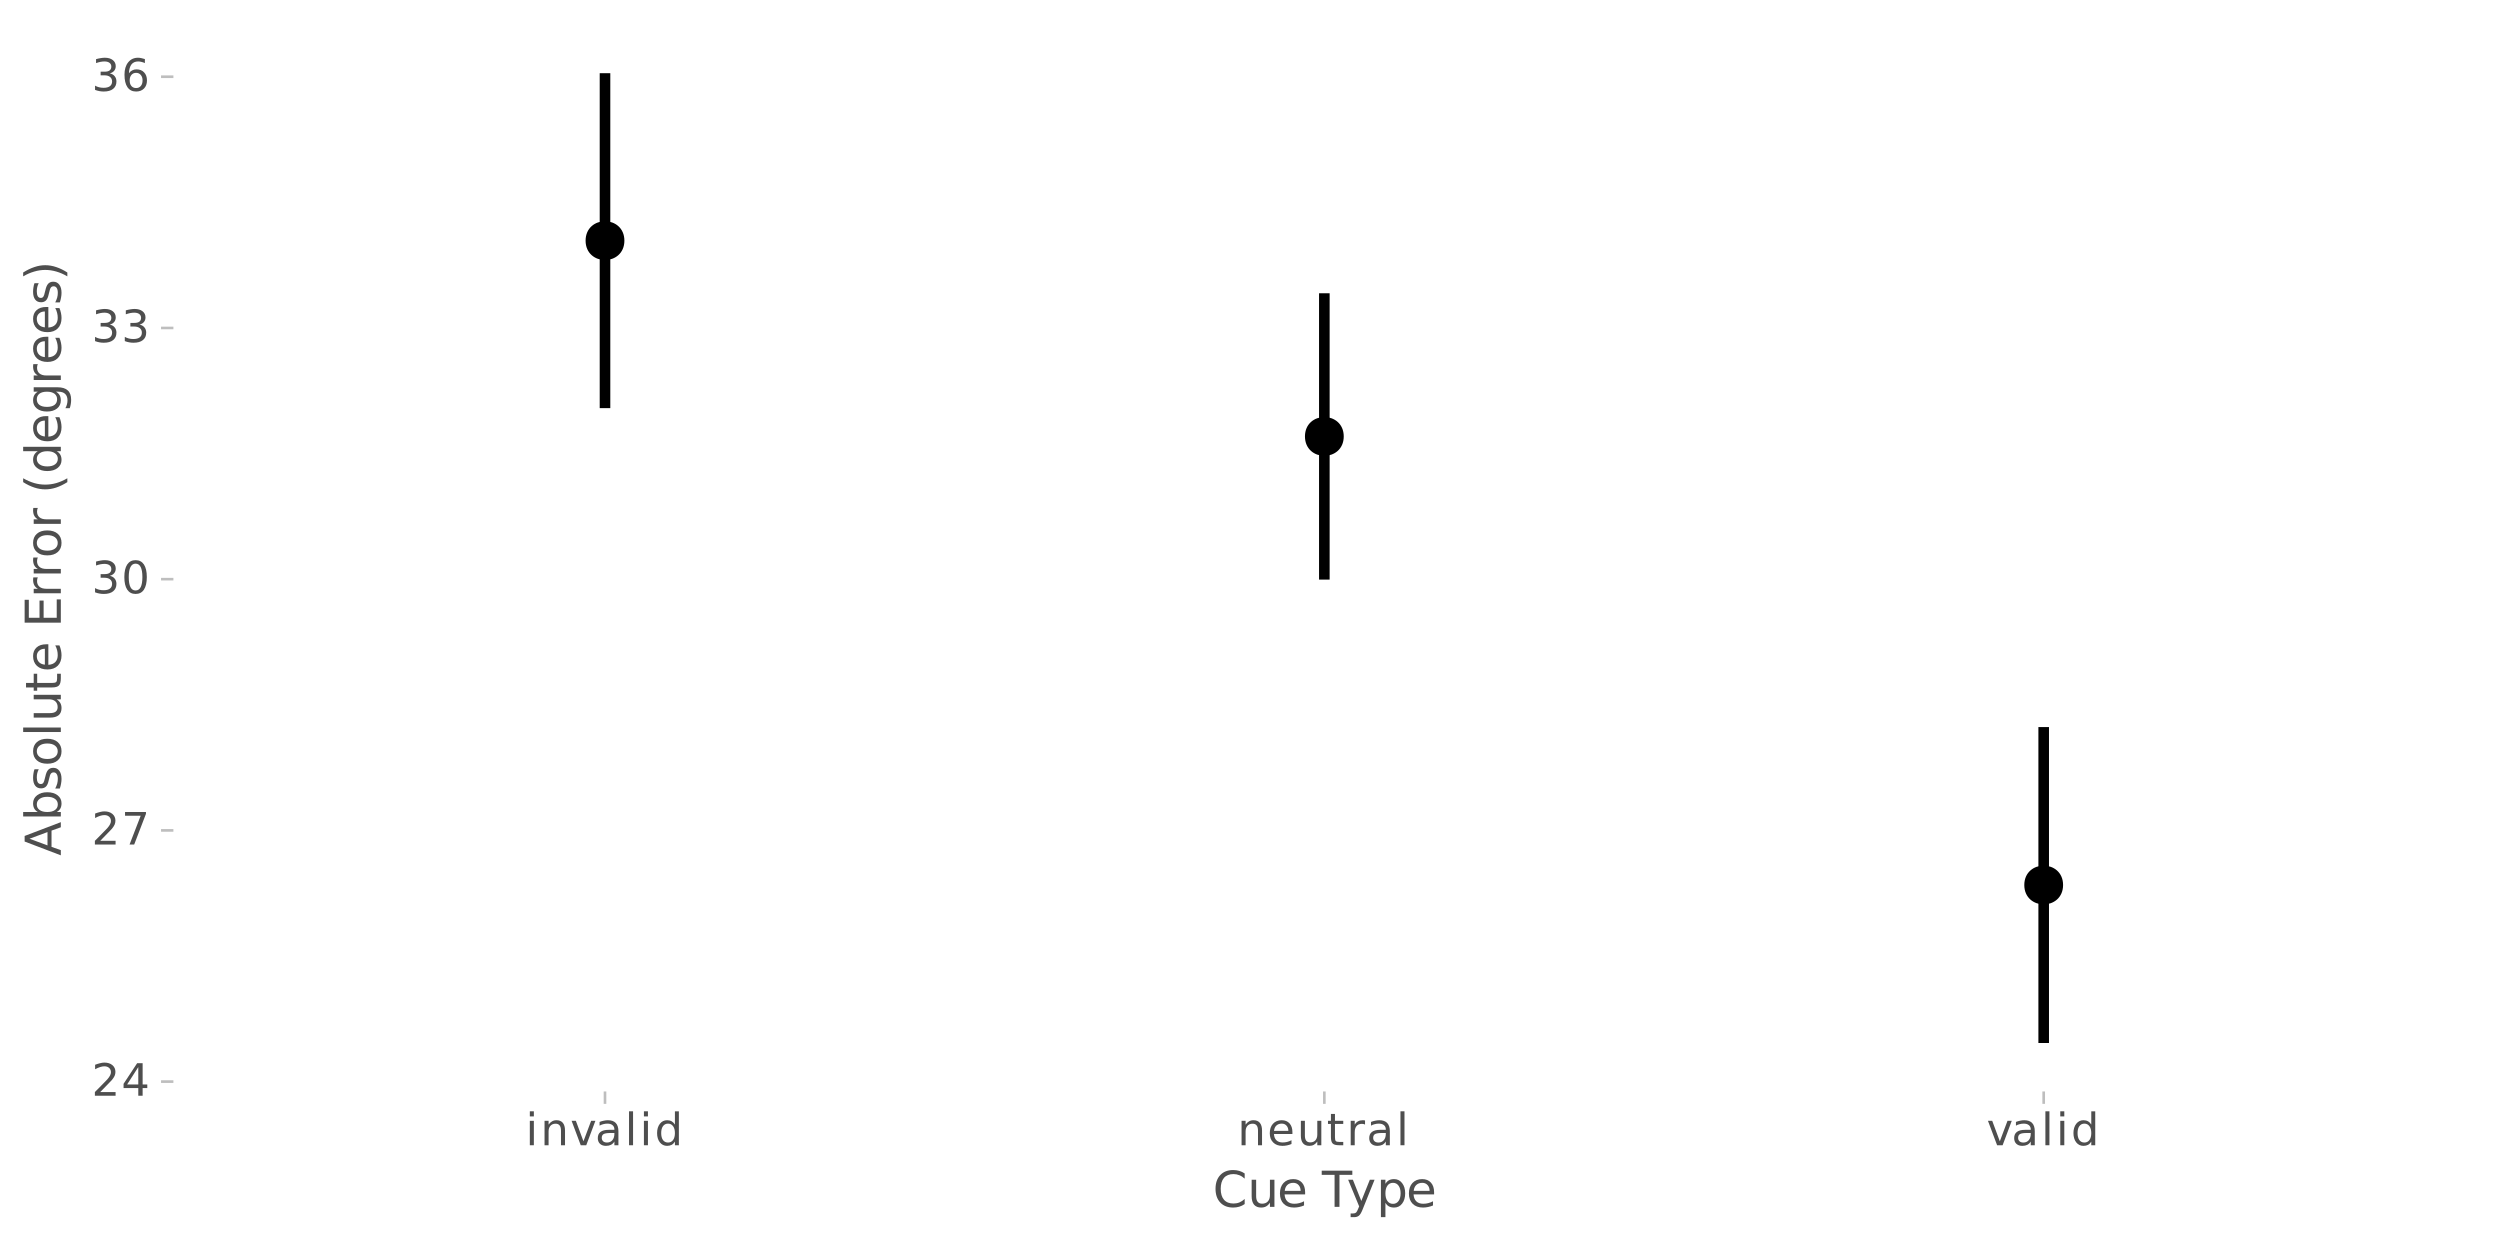
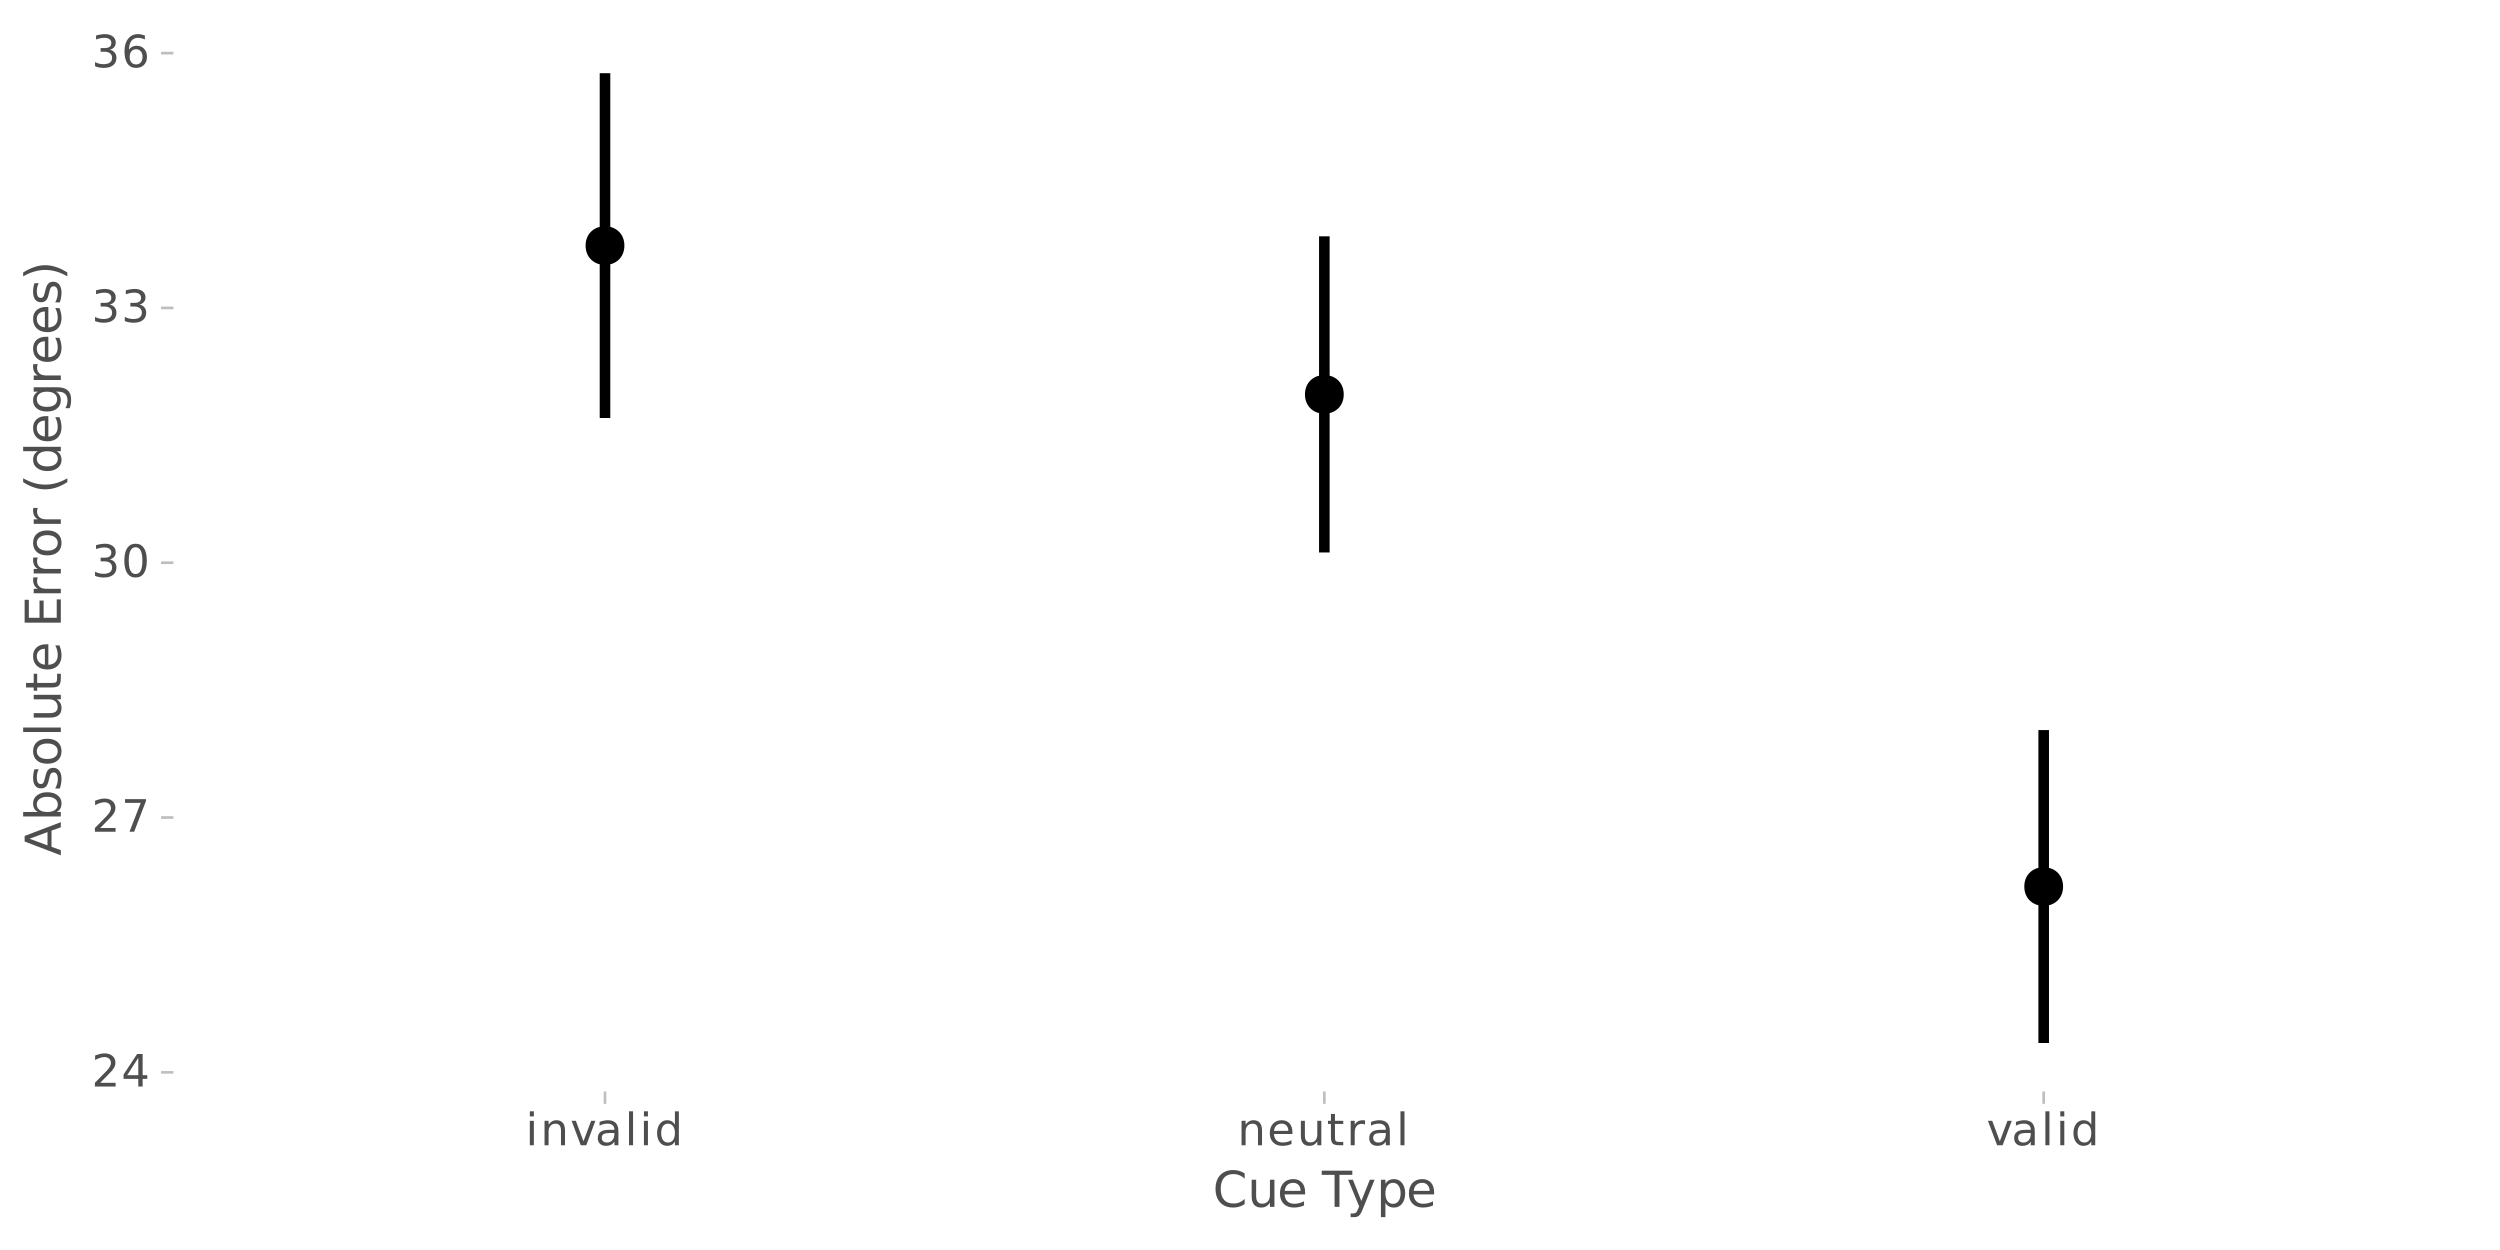
<svg xmlns="http://www.w3.org/2000/svg" xmlns:xlink="http://www.w3.org/1999/xlink" width="504" height="252" viewBox="0 0 504 252">
  <defs>
    <g>
      <g id="glyph-0-0">
        <path d="M 1.734 -0.75 L 4.828 -0.75 L 4.828 0 L 0.656 0 L 0.656 -0.75 C 1 -1.094 1.457 -1.555 2.031 -2.141 C 2.613 -2.734 2.984 -3.113 3.141 -3.281 C 3.422 -3.602 3.613 -3.875 3.719 -4.094 C 3.832 -4.32 3.891 -4.539 3.891 -4.75 C 3.891 -5.102 3.77 -5.391 3.531 -5.609 C 3.289 -5.828 2.973 -5.938 2.578 -5.938 C 2.297 -5.938 2 -5.883 1.688 -5.781 C 1.383 -5.688 1.055 -5.539 0.703 -5.344 L 0.703 -6.25 C 1.055 -6.383 1.391 -6.488 1.703 -6.562 C 2.016 -6.645 2.301 -6.688 2.562 -6.688 C 3.238 -6.688 3.781 -6.516 4.188 -6.172 C 4.594 -5.828 4.797 -5.375 4.797 -4.812 C 4.797 -4.539 4.742 -4.281 4.641 -4.031 C 4.535 -3.789 4.352 -3.508 4.094 -3.188 C 4.02 -3.102 3.785 -2.859 3.391 -2.453 C 2.992 -2.047 2.441 -1.477 1.734 -0.75 Z M 1.734 -0.75 " />
      </g>
      <g id="glyph-0-1">
        <path d="M 3.406 -5.781 L 1.156 -2.281 L 3.406 -2.281 Z M 3.172 -6.562 L 4.281 -6.562 L 4.281 -2.281 L 5.219 -2.281 L 5.219 -1.547 L 4.281 -1.547 L 4.281 0 L 3.406 0 L 3.406 -1.547 L 0.438 -1.547 L 0.438 -2.406 Z M 3.172 -6.562 " />
      </g>
      <g id="glyph-0-2">
        <path d="M 0.734 -6.562 L 4.953 -6.562 L 4.953 -6.188 L 2.578 0 L 1.641 0 L 3.891 -5.812 L 0.734 -5.812 Z M 0.734 -6.562 " />
      </g>
      <g id="glyph-0-3">
        <path d="M 3.656 -3.531 C 4.082 -3.445 4.41 -3.258 4.641 -2.969 C 4.879 -2.688 5 -2.332 5 -1.906 C 5 -1.258 4.773 -0.758 4.328 -0.406 C 3.891 -0.051 3.258 0.125 2.438 0.125 C 2.164 0.125 1.883 0.098 1.594 0.047 C 1.301 -0.004 1 -0.086 0.688 -0.203 L 0.688 -1.062 C 0.938 -0.914 1.207 -0.805 1.5 -0.734 C 1.789 -0.66 2.094 -0.625 2.406 -0.625 C 2.969 -0.625 3.395 -0.734 3.688 -0.953 C 3.977 -1.172 4.125 -1.488 4.125 -1.906 C 4.125 -2.289 3.988 -2.594 3.719 -2.812 C 3.445 -3.031 3.066 -3.141 2.578 -3.141 L 1.812 -3.141 L 1.812 -3.875 L 2.625 -3.875 C 3.062 -3.875 3.395 -3.957 3.625 -4.125 C 3.852 -4.301 3.969 -4.555 3.969 -4.891 C 3.969 -5.223 3.848 -5.477 3.609 -5.656 C 3.367 -5.844 3.023 -5.938 2.578 -5.938 C 2.336 -5.938 2.078 -5.91 1.797 -5.859 C 1.523 -5.805 1.223 -5.723 0.891 -5.609 L 0.891 -6.406 C 1.223 -6.5 1.535 -6.566 1.828 -6.609 C 2.117 -6.66 2.395 -6.688 2.656 -6.688 C 3.332 -6.688 3.867 -6.531 4.266 -6.219 C 4.66 -5.914 4.859 -5.504 4.859 -4.984 C 4.859 -4.617 4.754 -4.312 4.547 -4.062 C 4.336 -3.812 4.039 -3.633 3.656 -3.531 Z M 3.656 -3.531 " />
      </g>
      <g id="glyph-0-4">
        <path d="M 2.859 -5.984 C 2.398 -5.984 2.055 -5.754 1.828 -5.297 C 1.598 -4.848 1.484 -4.176 1.484 -3.281 C 1.484 -2.375 1.598 -1.695 1.828 -1.25 C 2.055 -0.801 2.398 -0.578 2.859 -0.578 C 3.316 -0.578 3.66 -0.801 3.891 -1.25 C 4.117 -1.695 4.234 -2.375 4.234 -3.281 C 4.234 -4.176 4.117 -4.848 3.891 -5.297 C 3.66 -5.754 3.316 -5.984 2.859 -5.984 Z M 2.859 -6.688 C 3.598 -6.688 4.16 -6.395 4.547 -5.812 C 4.93 -5.227 5.125 -4.383 5.125 -3.281 C 5.125 -2.176 4.93 -1.332 4.547 -0.75 C 4.16 -0.164 3.598 0.125 2.859 0.125 C 2.129 0.125 1.566 -0.164 1.172 -0.75 C 0.785 -1.332 0.594 -2.176 0.594 -3.281 C 0.594 -4.383 0.785 -5.227 1.172 -5.812 C 1.566 -6.395 2.129 -6.688 2.859 -6.688 Z M 2.859 -6.688 " />
      </g>
      <g id="glyph-0-5">
        <path d="M 2.969 -3.641 C 2.57 -3.641 2.254 -3.5 2.016 -3.219 C 1.785 -2.945 1.672 -2.578 1.672 -2.109 C 1.672 -1.629 1.785 -1.254 2.016 -0.984 C 2.254 -0.711 2.57 -0.578 2.969 -0.578 C 3.363 -0.578 3.676 -0.711 3.906 -0.984 C 4.145 -1.254 4.266 -1.629 4.266 -2.109 C 4.266 -2.578 4.145 -2.945 3.906 -3.219 C 3.676 -3.5 3.363 -3.641 2.969 -3.641 Z M 4.734 -6.422 L 4.734 -5.609 C 4.516 -5.711 4.289 -5.789 4.062 -5.844 C 3.832 -5.906 3.609 -5.938 3.391 -5.938 C 2.797 -5.938 2.344 -5.738 2.031 -5.344 C 1.727 -4.945 1.555 -4.348 1.516 -3.547 C 1.68 -3.797 1.895 -3.988 2.156 -4.125 C 2.414 -4.27 2.707 -4.344 3.031 -4.344 C 3.688 -4.344 4.203 -4.141 4.578 -3.734 C 4.961 -3.336 5.156 -2.797 5.156 -2.109 C 5.156 -1.43 4.957 -0.891 4.562 -0.484 C 4.164 -0.078 3.633 0.125 2.969 0.125 C 2.207 0.125 1.625 -0.164 1.219 -0.75 C 0.82 -1.332 0.625 -2.176 0.625 -3.281 C 0.625 -4.312 0.867 -5.133 1.359 -5.75 C 1.859 -6.375 2.52 -6.688 3.344 -6.688 C 3.57 -6.688 3.797 -6.66 4.016 -6.609 C 4.242 -6.566 4.484 -6.504 4.734 -6.422 Z M 4.734 -6.422 " />
      </g>
      <g id="glyph-0-6">
        <path d="M 0.844 -4.922 L 1.656 -4.922 L 1.656 0 L 0.844 0 Z M 0.844 -6.844 L 1.656 -6.844 L 1.656 -5.812 L 0.844 -5.812 Z M 0.844 -6.844 " />
      </g>
      <g id="glyph-0-7">
        <path d="M 4.938 -2.969 L 4.938 0 L 4.125 0 L 4.125 -2.938 C 4.125 -3.406 4.035 -3.754 3.859 -3.984 C 3.68 -4.223 3.41 -4.344 3.047 -4.344 C 2.609 -4.344 2.258 -4.203 2 -3.922 C 1.75 -3.641 1.625 -3.258 1.625 -2.781 L 1.625 0 L 0.812 0 L 0.812 -4.922 L 1.625 -4.922 L 1.625 -4.156 C 1.82 -4.445 2.051 -4.664 2.312 -4.812 C 2.57 -4.969 2.875 -5.047 3.219 -5.047 C 3.781 -5.047 4.207 -4.867 4.5 -4.516 C 4.789 -4.16 4.938 -3.645 4.938 -2.969 Z M 4.938 -2.969 " />
      </g>
      <g id="glyph-0-8">
        <path d="M 0.266 -4.922 L 1.125 -4.922 L 2.656 -0.797 L 4.203 -4.922 L 5.062 -4.922 L 3.219 0 L 2.109 0 Z M 0.266 -4.922 " />
      </g>
      <g id="glyph-0-9">
        <path d="M 3.078 -2.469 C 2.43 -2.469 1.977 -2.395 1.719 -2.25 C 1.469 -2.102 1.344 -1.848 1.344 -1.484 C 1.344 -1.203 1.438 -0.973 1.625 -0.797 C 1.82 -0.629 2.082 -0.547 2.406 -0.547 C 2.852 -0.547 3.211 -0.703 3.484 -1.016 C 3.754 -1.336 3.891 -1.766 3.891 -2.297 L 3.891 -2.469 Z M 4.703 -2.812 L 4.703 0 L 3.891 0 L 3.891 -0.75 C 3.703 -0.445 3.469 -0.223 3.188 -0.078 C 2.914 0.055 2.582 0.125 2.188 0.125 C 1.688 0.125 1.285 -0.016 0.984 -0.297 C 0.691 -0.578 0.547 -0.957 0.547 -1.438 C 0.547 -1.988 0.727 -2.406 1.094 -2.688 C 1.469 -2.969 2.02 -3.109 2.75 -3.109 L 3.891 -3.109 L 3.891 -3.188 C 3.891 -3.562 3.766 -3.848 3.516 -4.047 C 3.273 -4.254 2.93 -4.359 2.484 -4.359 C 2.203 -4.359 1.926 -4.32 1.656 -4.25 C 1.395 -4.188 1.145 -4.086 0.906 -3.953 L 0.906 -4.703 C 1.195 -4.816 1.484 -4.898 1.766 -4.953 C 2.047 -5.016 2.316 -5.047 2.578 -5.047 C 3.285 -5.047 3.816 -4.859 4.172 -4.484 C 4.523 -4.117 4.703 -3.562 4.703 -2.812 Z M 4.703 -2.812 " />
      </g>
      <g id="glyph-0-10">
        <path d="M 0.844 -6.844 L 1.656 -6.844 L 1.656 0 L 0.844 0 Z M 0.844 -6.844 " />
      </g>
      <g id="glyph-0-11">
        <path d="M 4.094 -4.172 L 4.094 -6.844 L 4.891 -6.844 L 4.891 0 L 4.094 0 L 4.094 -0.734 C 3.914 -0.441 3.695 -0.223 3.438 -0.078 C 3.176 0.055 2.867 0.125 2.516 0.125 C 1.922 0.125 1.438 -0.109 1.062 -0.578 C 0.688 -1.055 0.5 -1.68 0.5 -2.453 C 0.5 -3.223 0.688 -3.848 1.062 -4.328 C 1.438 -4.805 1.922 -5.047 2.516 -5.047 C 2.867 -5.047 3.176 -4.973 3.438 -4.828 C 3.695 -4.68 3.914 -4.461 4.094 -4.172 Z M 1.328 -2.453 C 1.328 -1.859 1.445 -1.391 1.688 -1.047 C 1.938 -0.711 2.273 -0.547 2.703 -0.547 C 3.129 -0.547 3.469 -0.711 3.719 -1.047 C 3.969 -1.391 4.094 -1.859 4.094 -2.453 C 4.094 -3.047 3.969 -3.508 3.719 -3.844 C 3.469 -4.188 3.129 -4.359 2.703 -4.359 C 2.273 -4.359 1.938 -4.188 1.688 -3.844 C 1.445 -3.508 1.328 -3.047 1.328 -2.453 Z M 1.328 -2.453 " />
      </g>
      <g id="glyph-0-12">
        <path d="M 5.062 -2.656 L 5.062 -2.266 L 1.344 -2.266 C 1.375 -1.711 1.539 -1.289 1.844 -1 C 2.145 -0.707 2.562 -0.562 3.094 -0.562 C 3.406 -0.562 3.707 -0.598 4 -0.672 C 4.289 -0.742 4.582 -0.859 4.875 -1.016 L 4.875 -0.25 C 4.582 -0.125 4.281 -0.031 3.969 0.031 C 3.664 0.094 3.359 0.125 3.047 0.125 C 2.266 0.125 1.645 -0.102 1.188 -0.562 C 0.727 -1.02 0.5 -1.633 0.5 -2.406 C 0.5 -3.219 0.711 -3.859 1.141 -4.328 C 1.578 -4.805 2.164 -5.047 2.906 -5.047 C 3.57 -5.047 4.098 -4.832 4.484 -4.406 C 4.867 -3.977 5.062 -3.395 5.062 -2.656 Z M 4.25 -2.906 C 4.238 -3.344 4.113 -3.691 3.875 -3.953 C 3.633 -4.223 3.316 -4.359 2.922 -4.359 C 2.461 -4.359 2.098 -4.227 1.828 -3.969 C 1.555 -3.719 1.398 -3.359 1.359 -2.891 Z M 4.25 -2.906 " />
      </g>
      <g id="glyph-0-13">
        <path d="M 0.766 -1.938 L 0.766 -4.922 L 1.578 -4.922 L 1.578 -1.969 C 1.578 -1.508 1.664 -1.16 1.844 -0.922 C 2.031 -0.691 2.301 -0.578 2.656 -0.578 C 3.094 -0.578 3.438 -0.711 3.688 -0.984 C 3.945 -1.266 4.078 -1.645 4.078 -2.125 L 4.078 -4.922 L 4.891 -4.922 L 4.891 0 L 4.078 0 L 4.078 -0.75 C 3.879 -0.457 3.648 -0.238 3.391 -0.094 C 3.129 0.051 2.828 0.125 2.484 0.125 C 1.922 0.125 1.492 -0.047 1.203 -0.391 C 0.91 -0.742 0.766 -1.258 0.766 -1.938 Z M 2.797 -5.047 Z M 2.797 -5.047 " />
      </g>
      <g id="glyph-0-14">
        <path d="M 1.641 -6.312 L 1.641 -4.922 L 3.312 -4.922 L 3.312 -4.297 L 1.641 -4.297 L 1.641 -1.625 C 1.641 -1.219 1.695 -0.957 1.812 -0.844 C 1.926 -0.727 2.148 -0.672 2.484 -0.672 L 3.312 -0.672 L 3.312 0 L 2.484 0 C 1.859 0 1.426 -0.113 1.188 -0.344 C 0.945 -0.582 0.828 -1.008 0.828 -1.625 L 0.828 -4.297 L 0.234 -4.297 L 0.234 -4.922 L 0.828 -4.922 L 0.828 -6.312 Z M 1.641 -6.312 " />
      </g>
      <g id="glyph-0-15">
        <path d="M 3.703 -4.172 C 3.609 -4.223 3.508 -4.258 3.406 -4.281 C 3.301 -4.301 3.18 -4.312 3.047 -4.312 C 2.586 -4.312 2.234 -4.16 1.984 -3.859 C 1.742 -3.566 1.625 -3.145 1.625 -2.594 L 1.625 0 L 0.812 0 L 0.812 -4.922 L 1.625 -4.922 L 1.625 -4.156 C 1.801 -4.457 2.023 -4.68 2.297 -4.828 C 2.566 -4.973 2.895 -5.047 3.281 -5.047 C 3.344 -5.047 3.406 -5.039 3.469 -5.031 C 3.539 -5.02 3.617 -5.008 3.703 -5 Z M 3.703 -4.172 " />
      </g>
      <g id="glyph-1-0">
        <path d="M 6.438 -6.734 L 6.438 -5.688 C 6.102 -6 5.75 -6.227 5.375 -6.375 C 5 -6.531 4.602 -6.609 4.188 -6.609 C 3.352 -6.609 2.711 -6.352 2.266 -5.844 C 1.828 -5.332 1.609 -4.598 1.609 -3.641 C 1.609 -2.68 1.828 -1.945 2.266 -1.438 C 2.711 -0.926 3.352 -0.672 4.188 -0.672 C 4.602 -0.672 5 -0.742 5.375 -0.891 C 5.75 -1.047 6.102 -1.281 6.438 -1.594 L 6.438 -0.562 C 6.094 -0.32 5.727 -0.145 5.344 -0.031 C 4.957 0.082 4.551 0.141 4.125 0.141 C 3.02 0.141 2.148 -0.195 1.516 -0.875 C 0.879 -1.551 0.562 -2.473 0.562 -3.641 C 0.562 -4.805 0.879 -5.727 1.516 -6.406 C 2.148 -7.082 3.02 -7.422 4.125 -7.422 C 4.562 -7.422 4.973 -7.363 5.359 -7.25 C 5.742 -7.133 6.102 -6.961 6.438 -6.734 Z M 6.438 -6.734 " />
      </g>
      <g id="glyph-1-1">
        <path d="M 0.844 -2.156 L 0.844 -5.469 L 1.75 -5.469 L 1.75 -2.188 C 1.75 -1.676 1.848 -1.289 2.047 -1.031 C 2.254 -0.77 2.555 -0.641 2.953 -0.641 C 3.441 -0.641 3.828 -0.789 4.109 -1.094 C 4.391 -1.406 4.531 -1.832 4.531 -2.375 L 4.531 -5.469 L 5.438 -5.469 L 5.438 0 L 4.531 0 L 4.531 -0.844 C 4.312 -0.508 4.055 -0.258 3.766 -0.094 C 3.484 0.062 3.148 0.141 2.766 0.141 C 2.141 0.141 1.66 -0.051 1.328 -0.438 C 1.004 -0.832 0.844 -1.406 0.844 -2.156 Z M 3.109 -5.594 Z M 3.109 -5.594 " />
      </g>
      <g id="glyph-1-2">
        <path d="M 5.625 -2.953 L 5.625 -2.516 L 1.484 -2.516 C 1.523 -1.898 1.711 -1.43 2.047 -1.109 C 2.379 -0.785 2.844 -0.625 3.438 -0.625 C 3.781 -0.625 4.113 -0.664 4.438 -0.75 C 4.77 -0.832 5.094 -0.957 5.406 -1.125 L 5.406 -0.281 C 5.082 -0.145 4.75 -0.039 4.406 0.031 C 4.07 0.102 3.734 0.141 3.391 0.141 C 2.516 0.141 1.82 -0.109 1.312 -0.609 C 0.801 -1.117 0.547 -1.812 0.547 -2.688 C 0.547 -3.582 0.785 -4.289 1.266 -4.812 C 1.754 -5.332 2.41 -5.594 3.234 -5.594 C 3.973 -5.594 4.555 -5.359 4.984 -4.891 C 5.41 -4.422 5.625 -3.773 5.625 -2.953 Z M 4.719 -3.219 C 4.719 -3.707 4.582 -4.098 4.312 -4.391 C 4.039 -4.691 3.688 -4.844 3.25 -4.844 C 2.738 -4.844 2.332 -4.695 2.031 -4.406 C 1.738 -4.125 1.566 -3.727 1.516 -3.219 Z M 4.719 -3.219 " />
      </g>
      <g id="glyph-1-3">
</g>
      <g id="glyph-1-4">
        <path d="M -0.031 -7.297 L 6.141 -7.297 L 6.141 -6.453 L 3.547 -6.453 L 3.547 0 L 2.562 0 L 2.562 -6.453 L -0.031 -6.453 Z M -0.031 -7.297 " />
      </g>
      <g id="glyph-1-5">
        <path d="M 3.219 0.516 C 2.969 1.16 2.719 1.582 2.469 1.781 C 2.227 1.977 1.91 2.078 1.516 2.078 L 0.797 2.078 L 0.797 1.328 L 1.312 1.328 C 1.562 1.328 1.754 1.27 1.891 1.156 C 2.023 1.039 2.176 0.766 2.344 0.328 L 2.516 -0.094 L 0.297 -5.469 L 1.25 -5.469 L 2.953 -1.188 L 4.672 -5.469 L 5.625 -5.469 Z M 3.219 0.516 " />
      </g>
      <g id="glyph-1-6">
        <path d="M 1.812 -0.828 L 1.812 2.078 L 0.906 2.078 L 0.906 -5.469 L 1.812 -5.469 L 1.812 -4.641 C 2 -4.961 2.234 -5.203 2.516 -5.359 C 2.805 -5.516 3.156 -5.594 3.562 -5.594 C 4.227 -5.594 4.766 -5.328 5.172 -4.797 C 5.586 -4.273 5.797 -3.586 5.797 -2.734 C 5.797 -1.867 5.586 -1.172 5.172 -0.641 C 4.766 -0.117 4.227 0.141 3.562 0.141 C 3.156 0.141 2.805 0.062 2.516 -0.094 C 2.234 -0.25 2 -0.492 1.812 -0.828 Z M 4.875 -2.734 C 4.875 -3.391 4.734 -3.906 4.453 -4.281 C 4.18 -4.656 3.812 -4.844 3.344 -4.844 C 2.863 -4.844 2.488 -4.656 2.219 -4.281 C 1.945 -3.906 1.812 -3.391 1.812 -2.734 C 1.812 -2.066 1.945 -1.547 2.219 -1.172 C 2.488 -0.797 2.863 -0.609 3.344 -0.609 C 3.812 -0.609 4.18 -0.797 4.453 -1.172 C 4.734 -1.547 4.875 -2.066 4.875 -2.734 Z M 4.875 -2.734 " />
      </g>
      <g id="glyph-2-0">
        <path d="M -6.312 -3.422 L -2.688 -2.078 L -2.688 -4.766 Z M -7.297 -2.859 L -7.297 -3.984 L 0 -6.766 L 0 -5.734 L -1.875 -5.062 L -1.875 -1.781 L 0 -1.125 L 0 -0.078 Z M -7.297 -2.859 " />
      </g>
      <g id="glyph-2-1">
        <path d="M -2.734 -4.875 C -3.391 -4.875 -3.906 -4.734 -4.281 -4.453 C -4.656 -4.18 -4.844 -3.812 -4.844 -3.344 C -4.844 -2.863 -4.656 -2.488 -4.281 -2.219 C -3.906 -1.945 -3.391 -1.812 -2.734 -1.812 C -2.066 -1.812 -1.547 -1.945 -1.172 -2.219 C -0.797 -2.488 -0.609 -2.863 -0.609 -3.344 C -0.609 -3.812 -0.797 -4.18 -1.172 -4.453 C -1.547 -4.734 -2.066 -4.875 -2.734 -4.875 Z M -4.641 -1.812 C -4.961 -2 -5.203 -2.234 -5.359 -2.516 C -5.516 -2.805 -5.594 -3.156 -5.594 -3.562 C -5.594 -4.227 -5.328 -4.766 -4.797 -5.172 C -4.273 -5.586 -3.586 -5.797 -2.734 -5.797 C -1.867 -5.797 -1.172 -5.586 -0.641 -5.172 C -0.117 -4.766 0.141 -4.227 0.141 -3.562 C 0.141 -3.156 0.062 -2.805 -0.094 -2.516 C -0.25 -2.234 -0.492 -2 -0.828 -1.812 L 0 -1.812 L 0 -0.906 L -7.594 -0.906 L -7.594 -1.812 Z M -4.641 -1.812 " />
      </g>
      <g id="glyph-2-2">
        <path d="M -5.312 -4.422 L -4.453 -4.422 C -4.586 -4.172 -4.688 -3.91 -4.75 -3.641 C -4.812 -3.367 -4.844 -3.082 -4.844 -2.781 C -4.844 -2.344 -4.773 -2.008 -4.641 -1.781 C -4.504 -1.562 -4.301 -1.453 -4.031 -1.453 C -3.82 -1.453 -3.656 -1.531 -3.531 -1.688 C -3.414 -1.844 -3.305 -2.164 -3.203 -2.656 L -3.125 -2.953 C -2.988 -3.598 -2.797 -4.051 -2.547 -4.312 C -2.297 -4.582 -1.953 -4.719 -1.516 -4.719 C -1.004 -4.719 -0.598 -4.516 -0.297 -4.109 C -0.004 -3.711 0.141 -3.164 0.141 -2.469 C 0.141 -2.164 0.109 -1.852 0.047 -1.531 C -0.004 -1.219 -0.086 -0.891 -0.203 -0.547 L -1.125 -0.547 C -0.957 -0.879 -0.828 -1.203 -0.734 -1.516 C -0.648 -1.836 -0.609 -2.16 -0.609 -2.484 C -0.609 -2.898 -0.68 -3.223 -0.828 -3.453 C -0.973 -3.68 -1.176 -3.797 -1.438 -3.797 C -1.688 -3.797 -1.875 -3.711 -2 -3.547 C -2.133 -3.391 -2.258 -3.031 -2.375 -2.469 L -2.453 -2.156 C -2.566 -1.602 -2.742 -1.203 -2.984 -0.953 C -3.234 -0.703 -3.566 -0.578 -3.984 -0.578 C -4.504 -0.578 -4.898 -0.758 -5.172 -1.125 C -5.453 -1.488 -5.594 -2.008 -5.594 -2.688 C -5.594 -3.008 -5.566 -3.316 -5.516 -3.609 C -5.473 -3.91 -5.406 -4.18 -5.312 -4.422 Z M -5.312 -4.422 " />
      </g>
      <g id="glyph-2-3">
        <path d="M -4.844 -3.062 C -4.844 -2.582 -4.656 -2.203 -4.281 -1.922 C -3.906 -1.641 -3.391 -1.5 -2.734 -1.5 C -2.078 -1.5 -1.562 -1.633 -1.188 -1.906 C -0.812 -2.188 -0.625 -2.57 -0.625 -3.062 C -0.625 -3.539 -0.812 -3.922 -1.188 -4.203 C -1.562 -4.484 -2.078 -4.625 -2.734 -4.625 C -3.379 -4.625 -3.891 -4.484 -4.266 -4.203 C -4.648 -3.922 -4.844 -3.539 -4.844 -3.062 Z M -5.594 -3.062 C -5.594 -3.844 -5.336 -4.457 -4.828 -4.906 C -4.328 -5.352 -3.629 -5.578 -2.734 -5.578 C -1.836 -5.578 -1.133 -5.352 -0.625 -4.906 C -0.113 -4.457 0.141 -3.844 0.141 -3.062 C 0.141 -2.281 -0.113 -1.664 -0.625 -1.219 C -1.133 -0.77 -1.836 -0.547 -2.734 -0.547 C -3.629 -0.547 -4.328 -0.77 -4.828 -1.219 C -5.336 -1.664 -5.594 -2.281 -5.594 -3.062 Z M -5.594 -3.062 " />
      </g>
      <g id="glyph-2-4">
        <path d="M -7.594 -0.938 L -7.594 -1.844 L 0 -1.844 L 0 -0.938 Z M -7.594 -0.938 " />
      </g>
      <g id="glyph-2-5">
        <path d="M -2.156 -0.844 L -5.469 -0.844 L -5.469 -1.75 L -2.188 -1.75 C -1.676 -1.75 -1.289 -1.848 -1.031 -2.047 C -0.77 -2.254 -0.641 -2.555 -0.641 -2.953 C -0.641 -3.441 -0.789 -3.828 -1.094 -4.109 C -1.406 -4.391 -1.832 -4.531 -2.375 -4.531 L -5.469 -4.531 L -5.469 -5.438 L 0 -5.438 L 0 -4.531 L -0.844 -4.531 C -0.508 -4.312 -0.258 -4.055 -0.094 -3.766 C 0.062 -3.484 0.141 -3.148 0.141 -2.766 C 0.141 -2.141 -0.051 -1.66 -0.438 -1.328 C -0.832 -1.004 -1.406 -0.844 -2.156 -0.844 Z M -5.594 -3.109 Z M -5.594 -3.109 " />
      </g>
      <g id="glyph-2-6">
        <path d="M -7.016 -1.828 L -5.469 -1.828 L -5.469 -3.688 L -4.766 -3.688 L -4.766 -1.828 L -1.797 -1.828 C -1.359 -1.828 -1.07 -1.891 -0.938 -2.016 C -0.812 -2.141 -0.75 -2.391 -0.75 -2.766 L -0.75 -3.688 L 0 -3.688 L 0 -2.766 C 0 -2.066 -0.129 -1.582 -0.391 -1.312 C -0.648 -1.051 -1.117 -0.922 -1.797 -0.922 L -4.766 -0.922 L -4.766 -0.266 L -5.469 -0.266 L -5.469 -0.922 L -7.016 -0.922 Z M -7.016 -1.828 " />
      </g>
      <g id="glyph-2-7">
        <path d="M -2.953 -5.625 L -2.516 -5.625 L -2.516 -1.484 C -1.898 -1.523 -1.43 -1.711 -1.109 -2.047 C -0.785 -2.379 -0.625 -2.844 -0.625 -3.438 C -0.625 -3.781 -0.664 -4.113 -0.75 -4.438 C -0.832 -4.77 -0.957 -5.094 -1.125 -5.406 L -0.281 -5.406 C -0.145 -5.082 -0.039 -4.75 0.031 -4.406 C 0.102 -4.07 0.141 -3.734 0.141 -3.391 C 0.141 -2.516 -0.109 -1.82 -0.609 -1.312 C -1.117 -0.801 -1.812 -0.547 -2.688 -0.547 C -3.582 -0.547 -4.289 -0.785 -4.812 -1.266 C -5.332 -1.754 -5.594 -2.41 -5.594 -3.234 C -5.594 -3.973 -5.359 -4.555 -4.891 -4.984 C -4.422 -5.41 -3.773 -5.625 -2.953 -5.625 Z M -3.219 -4.719 C -3.707 -4.719 -4.098 -4.582 -4.391 -4.312 C -4.691 -4.039 -4.844 -3.688 -4.844 -3.25 C -4.844 -2.738 -4.695 -2.332 -4.406 -2.031 C -4.125 -1.738 -3.727 -1.566 -3.219 -1.516 Z M -3.219 -4.719 " />
      </g>
      <g id="glyph-2-8">
</g>
      <g id="glyph-2-9">
        <path d="M -7.297 -0.984 L -7.297 -5.594 L -6.453 -5.594 L -6.453 -1.969 L -4.297 -1.969 L -4.297 -5.438 L -3.469 -5.438 L -3.469 -1.969 L -0.828 -1.969 L -0.828 -5.672 L 0 -5.672 L 0 -0.984 Z M -7.297 -0.984 " />
      </g>
      <g id="glyph-2-10">
        <path d="M -4.625 -4.109 C -4.688 -4.004 -4.727 -3.895 -4.75 -3.781 C -4.781 -3.664 -4.797 -3.535 -4.797 -3.391 C -4.797 -2.879 -4.629 -2.488 -4.297 -2.219 C -3.973 -1.945 -3.5 -1.812 -2.875 -1.812 L 0 -1.812 L 0 -0.906 L -5.469 -0.906 L -5.469 -1.812 L -4.625 -1.812 C -4.957 -2 -5.203 -2.242 -5.359 -2.547 C -5.516 -2.848 -5.594 -3.219 -5.594 -3.656 C -5.594 -3.719 -5.586 -3.785 -5.578 -3.859 C -5.578 -3.93 -5.566 -4.016 -5.547 -4.109 Z M -4.625 -4.109 " />
      </g>
      <g id="glyph-2-11">
        <path d="M -7.594 -3.094 C -6.844 -2.664 -6.098 -2.344 -5.359 -2.125 C -4.629 -1.914 -3.891 -1.812 -3.141 -1.812 C -2.391 -1.812 -1.645 -1.914 -0.906 -2.125 C -0.164 -2.344 0.57 -2.664 1.312 -3.094 L 1.312 -2.312 C 0.551 -1.832 -0.195 -1.469 -0.938 -1.219 C -1.676 -0.977 -2.41 -0.859 -3.141 -0.859 C -3.867 -0.859 -4.598 -0.977 -5.328 -1.219 C -6.066 -1.457 -6.82 -1.82 -7.594 -2.312 Z M -7.594 -3.094 " />
      </g>
      <g id="glyph-2-12">
        <path d="M -4.641 -4.547 L -7.594 -4.547 L -7.594 -5.438 L 0 -5.438 L 0 -4.547 L -0.828 -4.547 C -0.492 -4.359 -0.25 -4.117 -0.094 -3.828 C 0.062 -3.535 0.141 -3.188 0.141 -2.781 C 0.141 -2.125 -0.117 -1.586 -0.641 -1.172 C -1.172 -0.754 -1.867 -0.547 -2.734 -0.547 C -3.586 -0.547 -4.273 -0.754 -4.797 -1.172 C -5.328 -1.586 -5.594 -2.125 -5.594 -2.781 C -5.594 -3.188 -5.516 -3.535 -5.359 -3.828 C -5.203 -4.117 -4.961 -4.359 -4.641 -4.547 Z M -2.734 -1.484 C -2.066 -1.484 -1.547 -1.617 -1.172 -1.891 C -0.797 -2.16 -0.609 -2.535 -0.609 -3.016 C -0.609 -3.484 -0.797 -3.852 -1.172 -4.125 C -1.547 -4.406 -2.066 -4.547 -2.734 -4.547 C -3.391 -4.547 -3.906 -4.406 -4.281 -4.125 C -4.656 -3.852 -4.844 -3.484 -4.844 -3.016 C -4.844 -2.535 -4.656 -2.16 -4.281 -1.891 C -3.906 -1.617 -3.391 -1.484 -2.734 -1.484 Z M -2.734 -1.484 " />
      </g>
      <g id="glyph-2-13">
        <path d="M -2.797 -4.547 C -3.453 -4.547 -3.957 -4.41 -4.312 -4.141 C -4.664 -3.867 -4.844 -3.492 -4.844 -3.016 C -4.844 -2.523 -4.664 -2.145 -4.312 -1.875 C -3.957 -1.613 -3.453 -1.484 -2.797 -1.484 C -2.148 -1.484 -1.645 -1.613 -1.281 -1.875 C -0.926 -2.145 -0.75 -2.523 -0.75 -3.016 C -0.75 -3.492 -0.926 -3.867 -1.281 -4.141 C -1.645 -4.41 -2.148 -4.547 -2.797 -4.547 Z M -0.672 -5.438 C 0.254 -5.438 0.941 -5.227 1.391 -4.812 C 1.848 -4.406 2.078 -3.773 2.078 -2.922 C 2.078 -2.609 2.051 -2.312 2 -2.031 C 1.957 -1.75 1.891 -1.477 1.797 -1.219 L 0.922 -1.219 C 1.066 -1.477 1.172 -1.734 1.234 -1.984 C 1.305 -2.242 1.344 -2.508 1.344 -2.781 C 1.344 -3.363 1.188 -3.801 0.875 -4.094 C 0.57 -4.395 0.109 -4.547 -0.516 -4.547 L -0.969 -4.547 C -0.645 -4.359 -0.398 -4.117 -0.234 -3.828 C -0.078 -3.535 0 -3.188 0 -2.781 C 0 -2.113 -0.254 -1.57 -0.766 -1.156 C -1.273 -0.75 -1.953 -0.547 -2.797 -0.547 C -3.641 -0.547 -4.316 -0.75 -4.828 -1.156 C -5.336 -1.57 -5.594 -2.113 -5.594 -2.781 C -5.594 -3.188 -5.516 -3.535 -5.359 -3.828 C -5.203 -4.117 -4.961 -4.359 -4.641 -4.547 L -5.469 -4.547 L -5.469 -5.438 Z M -0.672 -5.438 " />
      </g>
      <g id="glyph-2-14">
        <path d="M -7.594 -0.797 L -7.594 -1.578 C -6.82 -2.066 -6.066 -2.43 -5.328 -2.672 C -4.598 -2.922 -3.867 -3.047 -3.141 -3.047 C -2.41 -3.047 -1.676 -2.922 -0.938 -2.672 C -0.195 -2.43 0.551 -2.066 1.312 -1.578 L 1.312 -0.797 C 0.57 -1.234 -0.164 -1.555 -0.906 -1.766 C -1.645 -1.984 -2.391 -2.094 -3.141 -2.094 C -3.891 -2.094 -4.629 -1.984 -5.359 -1.766 C -6.098 -1.555 -6.844 -1.234 -7.594 -0.797 Z M -7.594 -0.797 " />
      </g>
    </g>
    <clipPath id="clip-0">
      <path clip-rule="nonzero" d="M 34.957 4.98 L 499.02 4.98 L 499.02 220.043 L 34.957 220.043 Z M 34.957 4.98 " />
    </clipPath>
  </defs>
  <rect x="-50.4" y="-25.2" width="604.8" height="302.4" fill="rgb(100%, 100%, 100%)" fill-opacity="1" />
  <g clip-path="url(#clip-0)">
    <path fill-rule="nonzero" fill="rgb(100%, 100%, 100%)" fill-opacity="1" d="M 34.957 220.043 L 499.02 220.043 L 499.02 4.98 L 34.957 4.98 Z M 34.957 220.043 " />
  </g>
-   <path fill="none" stroke-width="2.134" stroke-linecap="butt" stroke-linejoin="round" stroke="rgb(0%, 0%, 0%)" stroke-opacity="1" stroke-miterlimit="10" d="M 121.969 82.273 L 121.969 14.758 " />
-   <path fill="none" stroke-width="2.134" stroke-linecap="butt" stroke-linejoin="round" stroke="rgb(0%, 0%, 0%)" stroke-opacity="1" stroke-miterlimit="10" d="M 266.988 116.844 L 266.988 59.129 " />
-   <path fill="none" stroke-width="2.134" stroke-linecap="butt" stroke-linejoin="round" stroke="rgb(0%, 0%, 0%)" stroke-opacity="1" stroke-miterlimit="10" d="M 412.008 210.27 L 412.008 146.57 " />
-   <path fill-rule="nonzero" fill="rgb(0%, 0%, 0%)" fill-opacity="1" stroke-width="0.709" stroke-linecap="round" stroke-linejoin="round" stroke="rgb(0%, 0%, 0%)" stroke-opacity="1" stroke-miterlimit="10" d="M 125.523 48.516 C 125.523 53.254 118.41 53.254 118.41 48.516 C 118.41 43.773 125.523 43.773 125.523 48.516 " />
-   <path fill-rule="nonzero" fill="rgb(0%, 0%, 0%)" fill-opacity="1" stroke-width="0.709" stroke-linecap="round" stroke-linejoin="round" stroke="rgb(0%, 0%, 0%)" stroke-opacity="1" stroke-miterlimit="10" d="M 270.543 87.984 C 270.543 92.727 263.434 92.727 263.434 87.984 C 263.434 83.246 270.543 83.246 270.543 87.984 " />
-   <path fill-rule="nonzero" fill="rgb(0%, 0%, 0%)" fill-opacity="1" stroke-width="0.709" stroke-linecap="round" stroke-linejoin="round" stroke="rgb(0%, 0%, 0%)" stroke-opacity="1" stroke-miterlimit="10" d="M 415.562 178.418 C 415.562 183.16 408.453 183.16 408.453 178.418 C 408.453 173.68 415.562 173.68 415.562 178.418 " />
-   <g fill="rgb(30.588%, 30.588%, 30.588%)" fill-opacity="1">
-     <use xlink:href="#glyph-0-0" x="18.473" y="220.905" />
-     <use xlink:href="#glyph-0-1" x="24.473" y="220.905" />
-   </g>
-   <g fill="rgb(30.588%, 30.588%, 30.588%)" fill-opacity="1">
-     <use xlink:href="#glyph-0-0" x="18.473" y="170.261" />
-     <use xlink:href="#glyph-0-2" x="24.473" y="170.261" />
-   </g>
-   <g fill="rgb(30.588%, 30.588%, 30.588%)" fill-opacity="1">
-     <use xlink:href="#glyph-0-3" x="18.473" y="119.616" />
-     <use xlink:href="#glyph-0-4" x="24.473" y="119.616" />
-   </g>
-   <g fill="rgb(30.588%, 30.588%, 30.588%)" fill-opacity="1">
-     <use xlink:href="#glyph-0-3" x="18.473" y="68.972" />
-     <use xlink:href="#glyph-0-3" x="24.473" y="68.972" />
-   </g>
-   <g fill="rgb(30.588%, 30.588%, 30.588%)" fill-opacity="1">
-     <use xlink:href="#glyph-0-3" x="18.473" y="18.327" />
-     <use xlink:href="#glyph-0-5" x="24.473" y="18.327" />
-   </g>
-   <path fill="none" stroke-width="0.533" stroke-linecap="butt" stroke-linejoin="round" stroke="rgb(74.51%, 74.51%, 74.51%)" stroke-opacity="1" stroke-miterlimit="10" d="M 32.465 218.051 L 34.957 218.051 " />
-   <path fill="none" stroke-width="0.533" stroke-linecap="butt" stroke-linejoin="round" stroke="rgb(74.51%, 74.51%, 74.51%)" stroke-opacity="1" stroke-miterlimit="10" d="M 32.465 167.406 L 34.957 167.406 " />
-   <path fill="none" stroke-width="0.533" stroke-linecap="butt" stroke-linejoin="round" stroke="rgb(74.51%, 74.51%, 74.51%)" stroke-opacity="1" stroke-miterlimit="10" d="M 32.465 116.762 L 34.957 116.762 " />
-   <path fill="none" stroke-width="0.533" stroke-linecap="butt" stroke-linejoin="round" stroke="rgb(74.51%, 74.51%, 74.51%)" stroke-opacity="1" stroke-miterlimit="10" d="M 32.465 66.117 L 34.957 66.117 " />
-   <path fill="none" stroke-width="0.533" stroke-linecap="butt" stroke-linejoin="round" stroke="rgb(74.51%, 74.51%, 74.51%)" stroke-opacity="1" stroke-miterlimit="10" d="M 32.465 15.473 L 34.957 15.473 " />
+   <path fill="none" stroke-width="2.134" stroke-linecap="butt" stroke-linejoin="round" stroke="rgb(0%, 0%, 0%)" stroke-opacity="1" stroke-miterlimit="10" d="M 121.969 84.27 L 121.969 14.758 " />
+   <path fill="none" stroke-width="2.134" stroke-linecap="butt" stroke-linejoin="round" stroke="rgb(0%, 0%, 0%)" stroke-opacity="1" stroke-miterlimit="10" d="M 266.988 111.371 L 266.988 47.648 " />
+   <path fill="none" stroke-width="2.134" stroke-linecap="butt" stroke-linejoin="round" stroke="rgb(0%, 0%, 0%)" stroke-opacity="1" stroke-miterlimit="10" d="M 412.008 210.27 L 412.008 147.188 " />
+   <path fill-rule="nonzero" fill="rgb(0%, 0%, 0%)" fill-opacity="1" stroke-width="0.709" stroke-linecap="round" stroke-linejoin="round" stroke="rgb(0%, 0%, 0%)" stroke-opacity="1" stroke-miterlimit="10" d="M 125.523 49.512 C 125.523 54.254 118.41 54.254 118.41 49.512 C 118.41 44.773 125.523 44.773 125.523 49.512 " />
+   <path fill-rule="nonzero" fill="rgb(0%, 0%, 0%)" fill-opacity="1" stroke-width="0.709" stroke-linecap="round" stroke-linejoin="round" stroke="rgb(0%, 0%, 0%)" stroke-opacity="1" stroke-miterlimit="10" d="M 270.543 79.512 C 270.543 84.25 263.434 84.25 263.434 79.512 C 263.434 74.77 270.543 74.77 270.543 79.512 " />
+   <path fill-rule="nonzero" fill="rgb(0%, 0%, 0%)" fill-opacity="1" stroke-width="0.709" stroke-linecap="round" stroke-linejoin="round" stroke="rgb(0%, 0%, 0%)" stroke-opacity="1" stroke-miterlimit="10" d="M 415.562 178.73 C 415.562 183.469 408.453 183.469 408.453 178.73 C 408.453 173.988 415.562 173.988 415.562 178.73 " />
+   <g fill="rgb(30.588%, 30.588%, 30.588%)" fill-opacity="1">
+     <use xlink:href="#glyph-0-0" x="18.473" y="219.042" />
+     <use xlink:href="#glyph-0-1" x="24.473" y="219.042" />
+   </g>
+   <g fill="rgb(30.588%, 30.588%, 30.588%)" fill-opacity="1">
+     <use xlink:href="#glyph-0-0" x="18.473" y="167.671" />
+     <use xlink:href="#glyph-0-2" x="24.473" y="167.671" />
+   </g>
+   <g fill="rgb(30.588%, 30.588%, 30.588%)" fill-opacity="1">
+     <use xlink:href="#glyph-0-3" x="18.473" y="116.304" />
+     <use xlink:href="#glyph-0-4" x="24.473" y="116.304" />
+   </g>
+   <g fill="rgb(30.588%, 30.588%, 30.588%)" fill-opacity="1">
+     <use xlink:href="#glyph-0-3" x="18.473" y="64.937" />
+     <use xlink:href="#glyph-0-3" x="24.473" y="64.937" />
+   </g>
+   <g fill="rgb(30.588%, 30.588%, 30.588%)" fill-opacity="1">
+     <use xlink:href="#glyph-0-3" x="18.473" y="13.565" />
+     <use xlink:href="#glyph-0-5" x="24.473" y="13.565" />
+   </g>
+   <path fill="none" stroke-width="0.533" stroke-linecap="butt" stroke-linejoin="round" stroke="rgb(74.51%, 74.51%, 74.51%)" stroke-opacity="1" stroke-miterlimit="10" d="M 32.465 216.188 L 34.957 216.188 " />
+   <path fill="none" stroke-width="0.533" stroke-linecap="butt" stroke-linejoin="round" stroke="rgb(74.51%, 74.51%, 74.51%)" stroke-opacity="1" stroke-miterlimit="10" d="M 32.465 164.816 L 34.957 164.816 " />
+   <path fill="none" stroke-width="0.533" stroke-linecap="butt" stroke-linejoin="round" stroke="rgb(74.51%, 74.51%, 74.51%)" stroke-opacity="1" stroke-miterlimit="10" d="M 32.465 113.449 L 34.957 113.449 " />
+   <path fill="none" stroke-width="0.533" stroke-linecap="butt" stroke-linejoin="round" stroke="rgb(74.51%, 74.51%, 74.51%)" stroke-opacity="1" stroke-miterlimit="10" d="M 32.465 62.082 L 34.957 62.082 " />
+   <path fill="none" stroke-width="0.533" stroke-linecap="butt" stroke-linejoin="round" stroke="rgb(74.51%, 74.51%, 74.51%)" stroke-opacity="1" stroke-miterlimit="10" d="M 32.465 10.711 L 34.957 10.711 " />
  <path fill="none" stroke-width="0.533" stroke-linecap="butt" stroke-linejoin="round" stroke="rgb(74.51%, 74.51%, 74.51%)" stroke-opacity="1" stroke-miterlimit="10" d="M 121.969 222.535 L 121.969 220.043 " />
  <path fill="none" stroke-width="0.533" stroke-linecap="butt" stroke-linejoin="round" stroke="rgb(74.51%, 74.51%, 74.51%)" stroke-opacity="1" stroke-miterlimit="10" d="M 266.988 222.535 L 266.988 220.043 " />
  <path fill="none" stroke-width="0.533" stroke-linecap="butt" stroke-linejoin="round" stroke="rgb(74.51%, 74.51%, 74.51%)" stroke-opacity="1" stroke-miterlimit="10" d="M 412.008 222.535 L 412.008 220.043 " />
  <g fill="rgb(30.588%, 30.588%, 30.588%)" fill-opacity="1">
    <use xlink:href="#glyph-0-6" x="105.969" y="230.882" />
    <use xlink:href="#glyph-0-7" x="108.969" y="230.882" />
    <use xlink:href="#glyph-0-8" x="114.969" y="230.882" />
    <use xlink:href="#glyph-0-9" x="119.969" y="230.882" />
    <use xlink:href="#glyph-0-10" x="125.969" y="230.882" />
    <use xlink:href="#glyph-0-6" x="128.969" y="230.882" />
    <use xlink:href="#glyph-0-11" x="131.969" y="230.882" />
  </g>
  <g fill="rgb(30.588%, 30.588%, 30.588%)" fill-opacity="1">
    <use xlink:href="#glyph-0-7" x="249.488" y="230.882" />
    <use xlink:href="#glyph-0-12" x="255.488" y="230.882" />
    <use xlink:href="#glyph-0-13" x="261.488" y="230.882" />
    <use xlink:href="#glyph-0-14" x="267.488" y="230.882" />
    <use xlink:href="#glyph-0-15" x="271.488" y="230.882" />
    <use xlink:href="#glyph-0-9" x="275.488" y="230.882" />
    <use xlink:href="#glyph-0-10" x="281.488" y="230.882" />
  </g>
  <g fill="rgb(30.588%, 30.588%, 30.588%)" fill-opacity="1">
    <use xlink:href="#glyph-0-8" x="400.508" y="230.882" />
    <use xlink:href="#glyph-0-9" x="405.508" y="230.882" />
    <use xlink:href="#glyph-0-10" x="411.508" y="230.882" />
    <use xlink:href="#glyph-0-6" x="414.508" y="230.882" />
    <use xlink:href="#glyph-0-11" x="417.508" y="230.882" />
  </g>
  <g fill="rgb(30.588%, 30.588%, 30.588%)" fill-opacity="1">
    <use xlink:href="#glyph-1-0" x="244.488" y="243.302" />
    <use xlink:href="#glyph-1-1" x="251.488" y="243.302" />
    <use xlink:href="#glyph-1-2" x="257.488" y="243.302" />
    <use xlink:href="#glyph-1-3" x="263.488" y="243.302" />
    <use xlink:href="#glyph-1-4" x="266.488" y="243.302" />
    <use xlink:href="#glyph-1-5" x="271.488" y="243.302" />
    <use xlink:href="#glyph-1-6" x="277.488" y="243.302" />
    <use xlink:href="#glyph-1-2" x="283.488" y="243.302" />
  </g>
  <g fill="rgb(30.588%, 30.588%, 30.588%)" fill-opacity="1">
    <use xlink:href="#glyph-2-0" x="12.263" y="172.512" />
    <use xlink:href="#glyph-2-1" x="12.263" y="165.512" />
    <use xlink:href="#glyph-2-2" x="12.263" y="159.512" />
    <use xlink:href="#glyph-2-3" x="12.263" y="154.512" />
    <use xlink:href="#glyph-2-4" x="12.263" y="148.512" />
    <use xlink:href="#glyph-2-5" x="12.263" y="145.512" />
    <use xlink:href="#glyph-2-6" x="12.263" y="139.512" />
    <use xlink:href="#glyph-2-7" x="12.263" y="135.512" />
    <use xlink:href="#glyph-2-8" x="12.263" y="129.512" />
    <use xlink:href="#glyph-2-9" x="12.263" y="126.512" />
    <use xlink:href="#glyph-2-10" x="12.263" y="120.512" />
    <use xlink:href="#glyph-2-10" x="12.263" y="116.512" />
    <use xlink:href="#glyph-2-3" x="12.263" y="112.512" />
    <use xlink:href="#glyph-2-10" x="12.263" y="106.512" />
    <use xlink:href="#glyph-2-8" x="12.263" y="102.512" />
    <use xlink:href="#glyph-2-11" x="12.263" y="99.512" />
    <use xlink:href="#glyph-2-12" x="12.263" y="95.512" />
    <use xlink:href="#glyph-2-7" x="12.263" y="89.512" />
    <use xlink:href="#glyph-2-13" x="12.263" y="83.512" />
    <use xlink:href="#glyph-2-10" x="12.263" y="77.512" />
    <use xlink:href="#glyph-2-7" x="12.263" y="73.512" />
    <use xlink:href="#glyph-2-7" x="12.263" y="67.512" />
    <use xlink:href="#glyph-2-2" x="12.263" y="61.512" />
    <use xlink:href="#glyph-2-14" x="12.263" y="56.512" />
  </g>
</svg>
